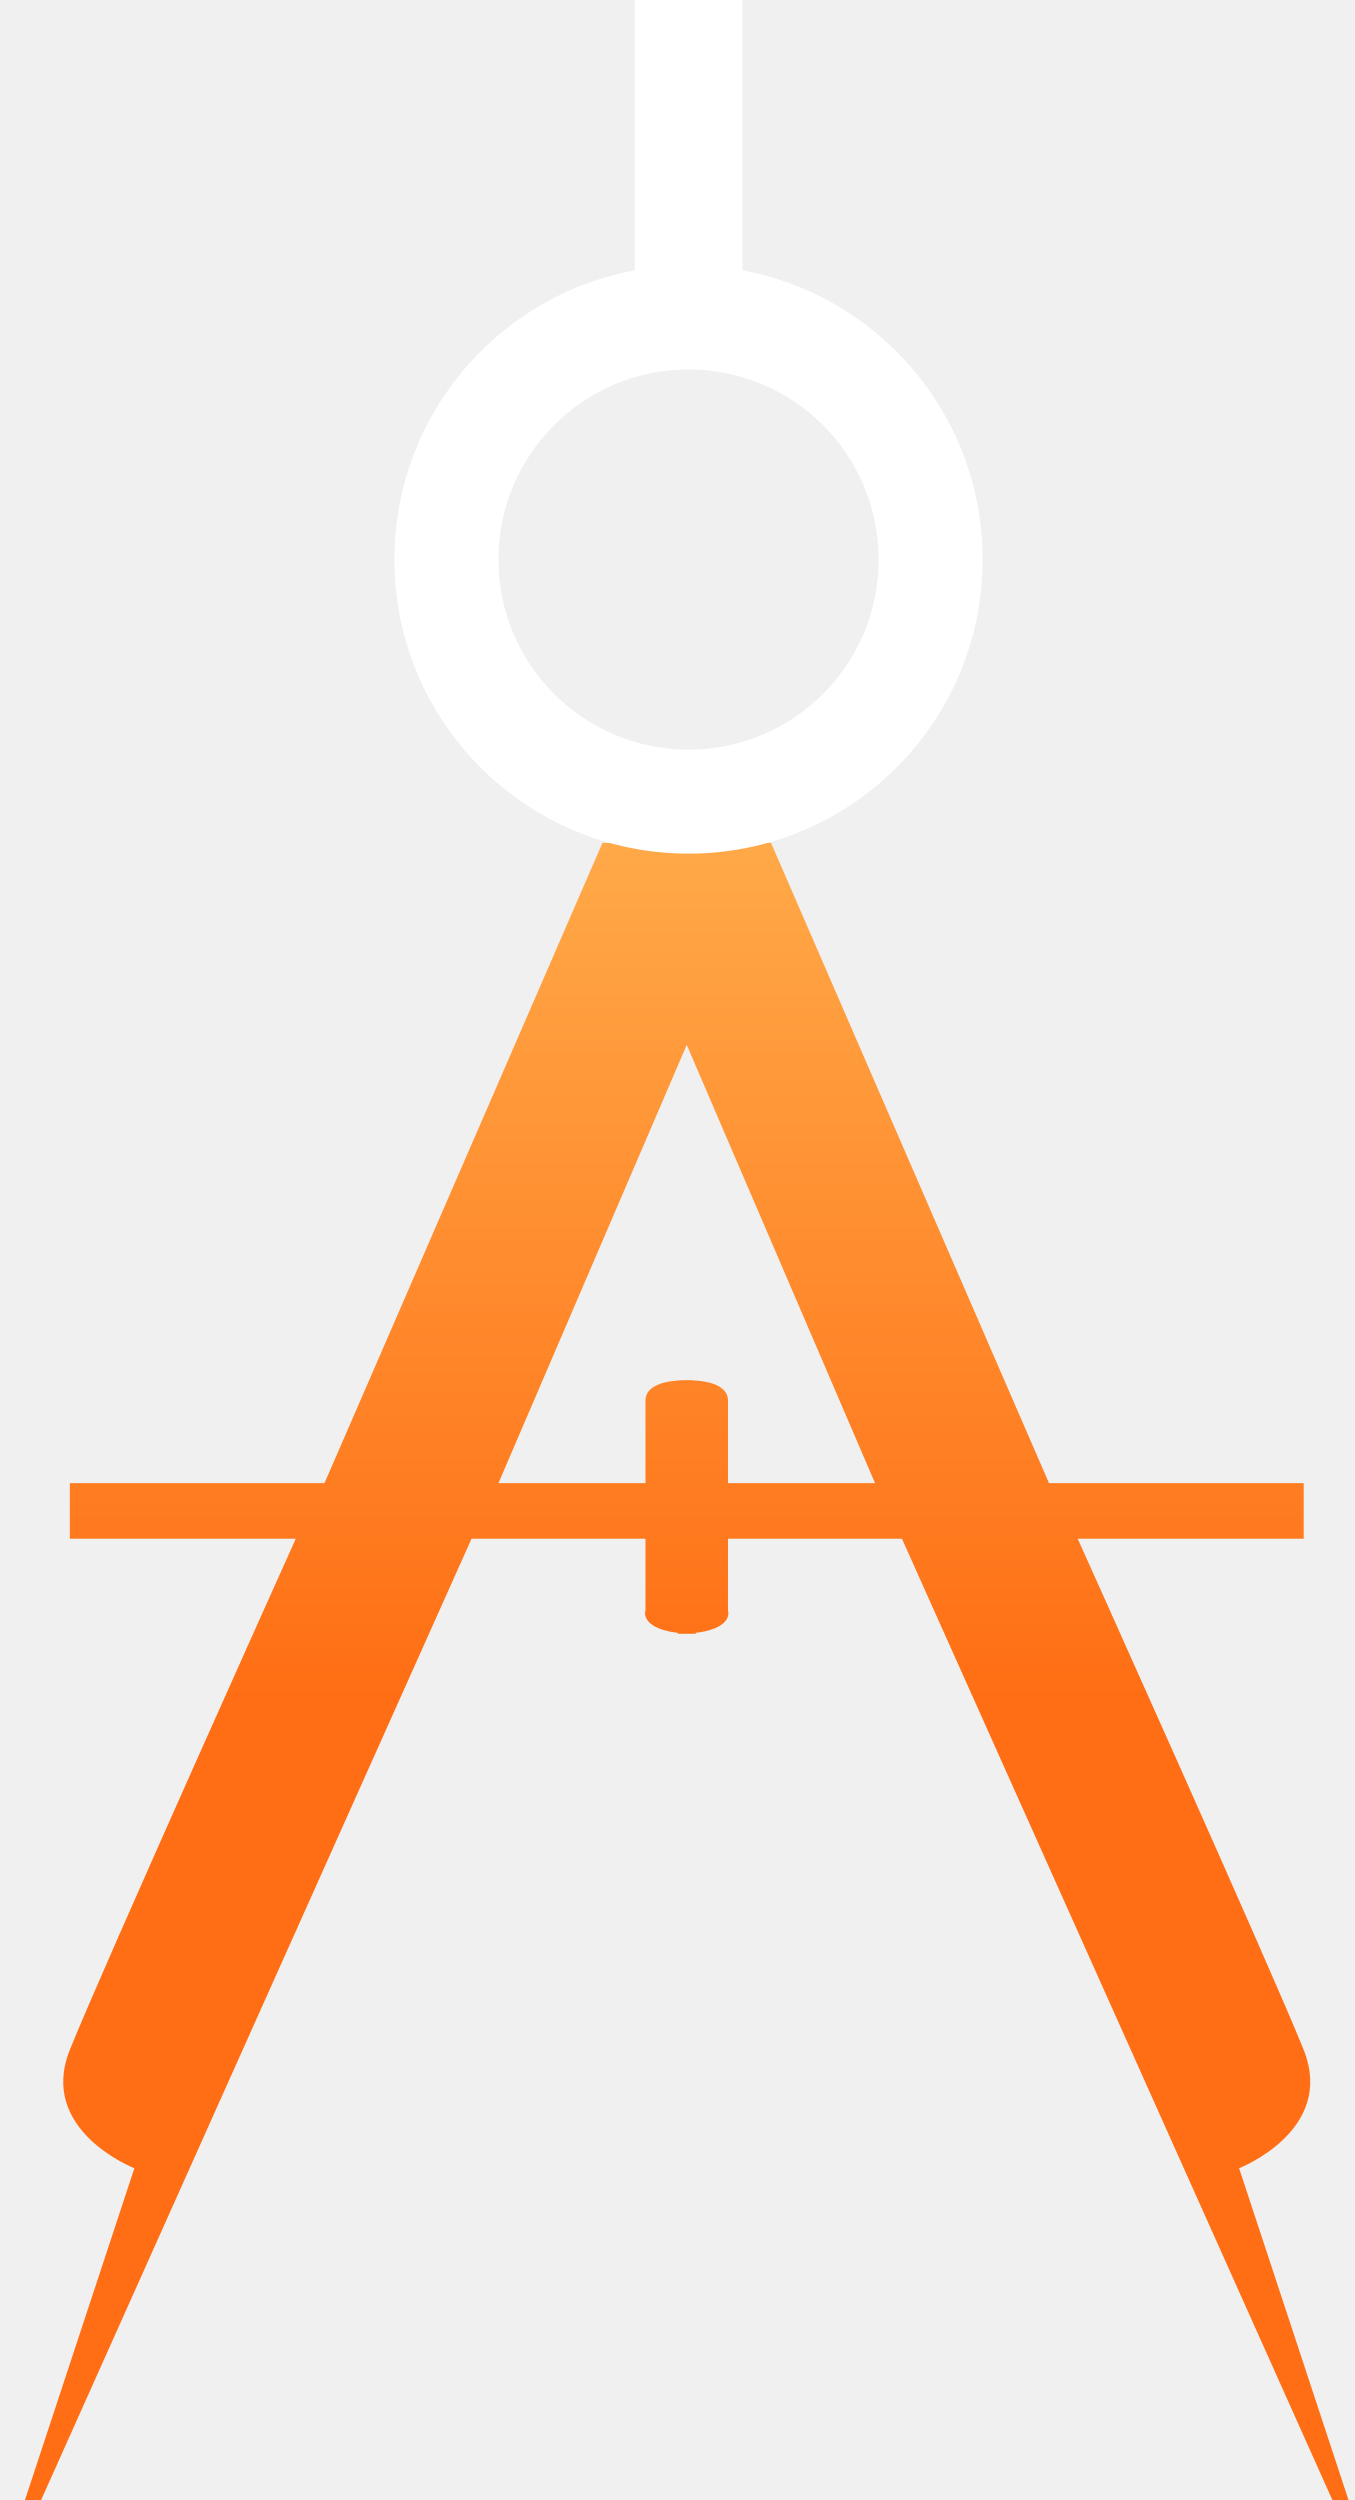
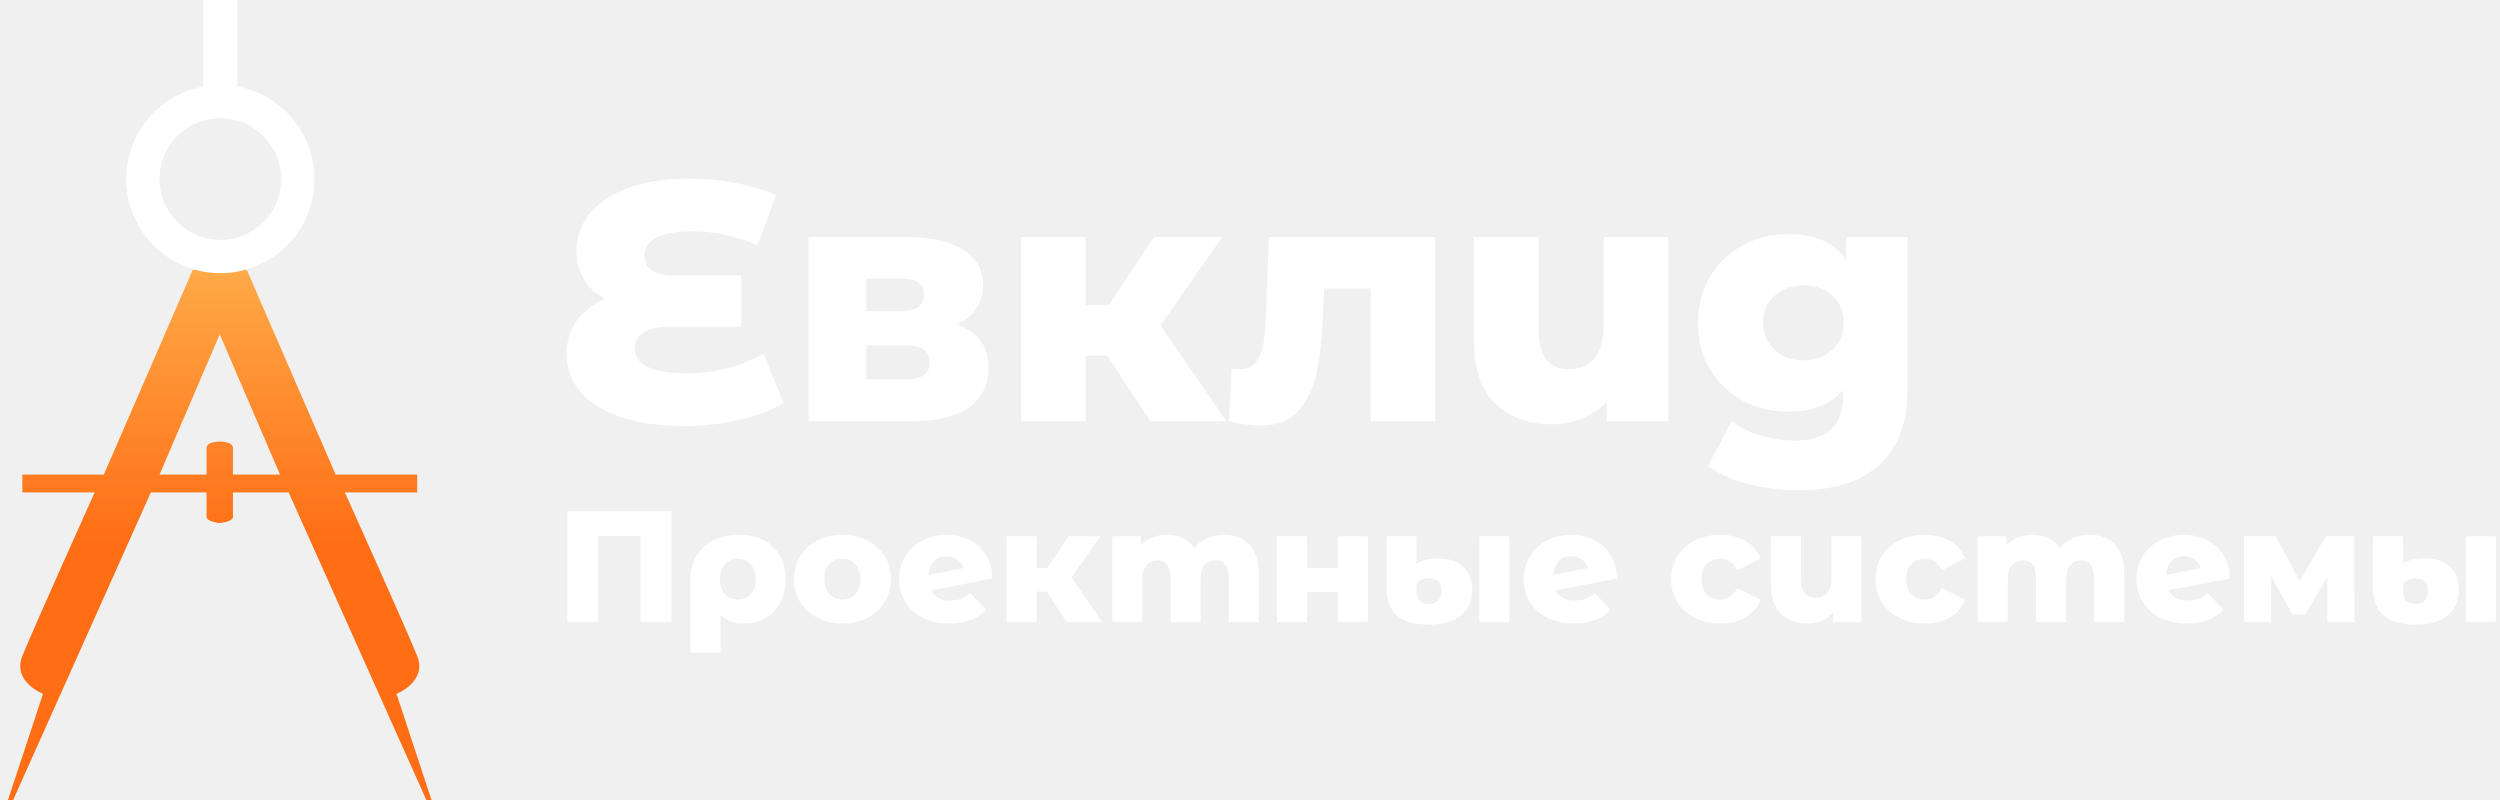
- <svg xmlns="http://www.w3.org/2000/svg" width="39" height="72" viewBox="0 0 39 72" fill="none">
+ <svg xmlns="http://www.w3.org/2000/svg" width="225" height="72" viewBox="0 0 225 72" fill="none">
+   <path d="M70.538 36.291C69.438 36.922 68.103 37.422 66.533 37.789C64.963 38.156 63.333 38.339 61.641 38.339C59.358 38.339 57.411 38.064 55.801 37.514C54.211 36.963 53.008 36.199 52.193 35.22C51.398 34.242 51 33.111 51 31.826C51 30.705 51.306 29.717 51.917 28.86C52.529 28.004 53.375 27.342 54.455 26.873C53.619 26.445 52.977 25.854 52.529 25.099C52.101 24.325 51.887 23.479 51.887 22.562C51.887 21.379 52.254 20.299 52.987 19.32C53.742 18.342 54.883 17.557 56.412 16.966C57.941 16.375 59.827 16.079 62.069 16.079C63.475 16.079 64.862 16.212 66.227 16.477C67.593 16.742 68.796 17.099 69.835 17.547L68.184 22.072C66.288 21.237 64.332 20.819 62.313 20.819C60.866 20.819 59.786 21.012 59.072 21.4C58.359 21.767 58.002 22.286 58.002 22.959C58.002 24.182 58.889 24.794 60.662 24.794H66.716V29.411H60.265C59.225 29.411 58.44 29.584 57.91 29.931C57.38 30.257 57.115 30.746 57.115 31.398C57.115 32.091 57.503 32.632 58.277 33.019C59.052 33.406 60.255 33.6 61.885 33.6C63.047 33.6 64.24 33.447 65.463 33.141C66.706 32.815 67.787 32.377 68.704 31.826L70.538 36.291Z" fill="white" />
+   <path d="M86.122 29.227C88.018 29.859 88.966 31.164 88.966 33.141C88.966 34.629 88.385 35.801 87.223 36.657C86.061 37.493 84.349 37.911 82.086 37.911H72.76V21.338H81.658C83.819 21.338 85.49 21.716 86.673 22.47C87.876 23.224 88.477 24.284 88.477 25.65C88.477 26.445 88.273 27.148 87.865 27.76C87.458 28.371 86.877 28.86 86.122 29.227ZM77.958 28.004H81.138C82.484 28.004 83.156 27.505 83.156 26.506C83.156 25.548 82.484 25.069 81.138 25.069H77.958V28.004ZM81.567 34.15C82.973 34.15 83.676 33.641 83.676 32.621C83.676 31.602 82.993 31.093 81.628 31.093H77.958V34.15H81.567Z" fill="white" />
+   <path d="M99.667 32.01H97.71V37.911H91.901V21.338H97.71V27.454H99.79L103.856 21.338H110.002L104.437 29.288L110.369 37.911H103.52L99.667 32.01Z" fill="white" />
+   <path d="M129.174 21.338V37.911H123.364V25.956H119.175L119.053 28.494C118.971 30.654 118.757 32.438 118.411 33.844C118.064 35.251 117.493 36.352 116.698 37.147C115.903 37.921 114.813 38.309 113.427 38.309C112.713 38.309 111.775 38.176 110.613 37.911L110.858 33.172C111.225 33.212 111.47 33.233 111.592 33.233C112.224 33.233 112.703 33.029 113.029 32.621C113.355 32.214 113.579 31.674 113.702 31.001C113.824 30.308 113.906 29.39 113.946 28.249L114.191 21.338H129.174Z" fill="white" />
+   <path d="M150.14 21.338V37.911H144.605V36.168C143.994 36.821 143.26 37.32 142.404 37.666C141.568 38.013 140.671 38.186 139.713 38.186C137.552 38.186 135.83 37.554 134.545 36.291C133.282 35.027 132.65 33.131 132.65 30.603V21.338H138.459V29.655C138.459 32.04 139.387 33.233 141.242 33.233C142.159 33.233 142.903 32.917 143.474 32.285C144.045 31.633 144.33 30.644 144.33 29.319V21.338H150.14Z" fill="white" />
+   <path d="M171.682 21.338V34.884C171.682 37.962 170.847 40.266 169.175 41.794C167.504 43.344 165.098 44.118 161.959 44.118C160.328 44.118 158.799 43.935 157.372 43.568C155.946 43.201 154.733 42.661 153.734 41.947L155.844 37.881C156.516 38.431 157.362 38.859 158.382 39.165C159.421 39.491 160.44 39.654 161.439 39.654C162.968 39.654 164.089 39.318 164.803 38.645C165.516 37.972 165.873 36.974 165.873 35.648V35.098C164.752 36.403 163.111 37.055 160.95 37.055C159.482 37.055 158.127 36.729 156.883 36.077C155.64 35.404 154.651 34.466 153.917 33.264C153.183 32.04 152.817 30.634 152.817 29.044C152.817 27.474 153.183 26.088 153.917 24.886C154.651 23.662 155.64 22.725 156.883 22.072C158.127 21.4 159.482 21.063 160.95 21.063C163.315 21.063 165.047 21.828 166.148 23.357V21.338H171.682ZM162.326 32.438C163.366 32.438 164.222 32.122 164.894 31.49C165.587 30.858 165.934 30.043 165.934 29.044C165.934 28.045 165.598 27.24 164.925 26.628C164.252 25.996 163.386 25.68 162.326 25.68C161.266 25.68 160.389 25.996 159.696 26.628C159.024 27.24 158.687 28.045 158.687 29.044C158.687 30.043 159.034 30.858 159.727 31.49C160.42 32.122 161.286 32.438 162.326 32.438Z" fill="white" />
+   <path d="M60.426 46.01V55.989H57.632V48.248H53.84V55.989H51.06V46.01H60.426Z" fill="white" />
+   <path d="M66.536 48.134C67.382 48.134 68.119 48.295 68.746 48.619C69.373 48.942 69.853 49.407 70.186 50.016C70.528 50.614 70.699 51.318 70.699 52.125C70.699 52.924 70.542 53.627 70.228 54.235C69.915 54.834 69.473 55.3 68.903 55.632C68.332 55.955 67.672 56.117 66.921 56.117C66.037 56.117 65.344 55.846 64.84 55.304V58.754H62.131V52.154C62.131 51.356 62.312 50.652 62.673 50.044C63.034 49.436 63.547 48.965 64.213 48.633C64.878 48.3 65.653 48.134 66.536 48.134ZM66.408 53.964C66.893 53.964 67.282 53.798 67.577 53.465C67.881 53.123 68.033 52.677 68.033 52.125C68.033 51.574 67.881 51.132 67.577 50.8C67.282 50.458 66.893 50.286 66.408 50.286C65.923 50.286 65.534 50.458 65.239 50.8C64.945 51.132 64.797 51.574 64.797 52.125C64.797 52.686 64.94 53.133 65.225 53.465C65.519 53.798 65.914 53.964 66.408 53.964Z" fill="white" />
+   <path d="M75.814 56.117C74.987 56.117 74.241 55.946 73.576 55.604C72.911 55.262 72.388 54.786 72.008 54.178C71.637 53.57 71.452 52.881 71.452 52.111C71.452 51.351 71.637 50.667 72.008 50.058C72.388 49.45 72.906 48.98 73.562 48.647C74.227 48.305 74.978 48.134 75.814 48.134C76.65 48.134 77.401 48.305 78.067 48.647C78.732 48.98 79.25 49.45 79.62 50.058C79.991 50.657 80.176 51.341 80.176 52.111C80.176 52.881 79.991 53.57 79.62 54.178C79.25 54.786 78.732 55.262 78.067 55.604C77.401 55.946 76.65 56.117 75.814 56.117ZM75.814 53.964C76.289 53.964 76.679 53.803 76.983 53.48C77.287 53.147 77.439 52.691 77.439 52.111C77.439 51.541 77.287 51.094 76.983 50.771C76.679 50.448 76.289 50.286 75.814 50.286C75.339 50.286 74.949 50.448 74.645 50.771C74.341 51.094 74.189 51.541 74.189 52.111C74.189 52.691 74.341 53.147 74.645 53.48C74.949 53.803 75.339 53.964 75.814 53.964Z" fill="white" />
+   <path d="M85.538 54.05C85.909 54.05 86.227 53.998 86.493 53.893C86.769 53.788 87.044 53.617 87.32 53.38L88.731 54.862C87.999 55.699 86.906 56.117 85.452 56.117C84.549 56.117 83.756 55.946 83.072 55.604C82.387 55.262 81.855 54.786 81.475 54.178C81.104 53.57 80.919 52.881 80.919 52.111C80.919 51.351 81.104 50.671 81.475 50.073C81.846 49.464 82.354 48.989 83 48.647C83.656 48.305 84.388 48.134 85.196 48.134C85.947 48.134 86.631 48.291 87.249 48.604C87.876 48.908 88.375 49.36 88.745 49.959C89.116 50.548 89.301 51.251 89.301 52.068L83.784 53.123C84.079 53.741 84.663 54.05 85.538 54.05ZM85.21 50.058C84.744 50.058 84.364 50.206 84.07 50.5C83.775 50.785 83.609 51.199 83.571 51.74L86.707 51.127C86.612 50.804 86.431 50.548 86.165 50.358C85.899 50.158 85.581 50.058 85.21 50.058Z" fill="white" />
+   <path d="M94.214 53.237H93.301V55.989H90.593V48.262H93.301V51.113H94.271L96.167 48.262H99.032L96.438 51.969L99.203 55.989H96.01L94.214 53.237Z" fill="white" />
+   <path d="M110.165 48.134C111.116 48.134 111.871 48.419 112.432 48.989C113.002 49.559 113.287 50.419 113.287 51.569V55.989H110.579V52.011C110.579 51.47 110.474 51.071 110.265 50.814C110.066 50.557 109.78 50.429 109.41 50.429C109.001 50.429 108.673 50.572 108.426 50.857C108.179 51.142 108.056 51.574 108.056 52.154V55.989H105.347V52.011C105.347 50.956 104.957 50.429 104.178 50.429C103.76 50.429 103.427 50.572 103.18 50.857C102.933 51.142 102.81 51.574 102.81 52.154V55.989H100.101V48.262H102.681V49.075C102.966 48.761 103.304 48.528 103.693 48.376C104.093 48.215 104.525 48.134 104.991 48.134C105.532 48.134 106.017 48.234 106.445 48.433C106.872 48.633 107.219 48.937 107.485 49.346C107.789 48.956 108.174 48.657 108.64 48.447C109.106 48.239 109.614 48.134 110.165 48.134Z" fill="white" />
+   <path d="M114.927 48.262H117.621V51.127H120.401V48.262H123.11V55.989H120.401V53.28H117.621V55.989H114.927V48.262Z" fill="white" />
+   <path d="M128.615 56.217C126.058 56.217 124.78 55.119 124.78 52.924V48.262H127.474V50.714C127.674 50.581 127.94 50.472 128.272 50.386C128.615 50.301 129.004 50.258 129.441 50.258C130.392 50.258 131.138 50.5 131.679 50.985C132.221 51.46 132.492 52.168 132.492 53.109C132.492 54.126 132.14 54.901 131.437 55.433C130.743 55.955 129.802 56.217 128.615 56.217ZM133.133 48.262H135.842V55.989H133.133V48.262ZM128.615 54.364C128.985 54.364 129.266 54.254 129.456 54.036C129.646 53.817 129.741 53.527 129.741 53.166C129.741 52.814 129.646 52.539 129.456 52.339C129.266 52.14 128.99 52.04 128.629 52.04C128.372 52.04 128.144 52.087 127.945 52.182C127.745 52.278 127.588 52.406 127.474 52.567V53.166C127.474 53.537 127.569 53.831 127.759 54.05C127.949 54.259 128.234 54.364 128.615 54.364Z" fill="white" />
+   <path d="M141.752 54.05C142.123 54.05 142.441 53.998 142.707 53.893C142.983 53.788 143.258 53.617 143.534 53.38L144.945 54.862C144.213 55.699 143.12 56.117 141.666 56.117C140.764 56.117 139.97 55.946 139.286 55.604C138.602 55.262 138.069 54.786 137.689 54.178C137.319 53.57 137.133 52.881 137.133 52.111C137.133 51.351 137.319 50.671 137.689 50.073C138.06 49.464 138.568 48.989 139.215 48.647C139.87 48.305 140.602 48.134 141.41 48.134C142.161 48.134 142.845 48.291 143.463 48.604C144.09 48.908 144.589 49.36 144.959 49.959C145.33 50.548 145.515 51.251 145.515 52.068L139.999 53.123C140.293 53.741 140.878 54.05 141.752 54.05ZM141.424 50.058C140.958 50.058 140.578 50.206 140.284 50.5C139.989 50.785 139.823 51.199 139.785 51.74L142.921 51.127C142.826 50.804 142.645 50.548 142.379 50.358C142.113 50.158 141.795 50.058 141.424 50.058Z" fill="white" />
+   <path d="M154.833 56.117C153.978 56.117 153.213 55.946 152.538 55.604C151.863 55.262 151.336 54.786 150.955 54.178C150.585 53.57 150.4 52.881 150.4 52.111C150.4 51.341 150.585 50.657 150.955 50.058C151.336 49.45 151.863 48.98 152.538 48.647C153.213 48.305 153.978 48.134 154.833 48.134C155.707 48.134 156.463 48.324 157.1 48.704C157.736 49.075 158.188 49.593 158.454 50.258L156.358 51.327C156.007 50.633 155.493 50.286 154.819 50.286C154.334 50.286 153.93 50.448 153.607 50.771C153.293 51.094 153.137 51.541 153.137 52.111C153.137 52.691 153.293 53.147 153.607 53.48C153.93 53.803 154.334 53.964 154.819 53.964C155.493 53.964 156.007 53.617 156.358 52.924L158.454 53.993C158.188 54.658 157.736 55.181 157.1 55.561C156.463 55.932 155.707 56.117 154.833 56.117Z" fill="white" />
+   <path d="M167.541 48.262V55.989H164.961V55.176C164.676 55.48 164.334 55.713 163.935 55.875C163.545 56.036 163.127 56.117 162.68 56.117C161.673 56.117 160.87 55.822 160.271 55.233C159.682 54.644 159.387 53.76 159.387 52.582V48.262H162.096V52.14C162.096 53.252 162.528 53.808 163.393 53.808C163.821 53.808 164.167 53.66 164.433 53.366C164.7 53.062 164.833 52.601 164.833 51.983V48.262H167.541Z" fill="white" />
+   <path d="M173.237 56.117C172.382 56.117 171.616 55.946 170.942 55.604C170.267 55.262 169.74 54.786 169.359 54.178C168.989 53.57 168.803 52.881 168.803 52.111C168.803 51.341 168.989 50.657 169.359 50.058C169.74 49.45 170.267 48.98 170.942 48.647C171.616 48.305 172.382 48.134 173.237 48.134C174.111 48.134 174.867 48.324 175.503 48.704C176.14 49.075 176.592 49.593 176.858 50.258L174.762 51.327C174.411 50.633 173.897 50.286 173.223 50.286C172.738 50.286 172.334 50.448 172.011 50.771C171.697 51.094 171.54 51.541 171.54 52.111C171.54 52.691 171.697 53.147 172.011 53.48C172.334 53.803 172.738 53.964 173.223 53.964C173.897 53.964 174.411 53.617 174.762 52.924L176.858 53.993C176.592 54.658 176.14 55.181 175.503 55.561C174.867 55.932 174.111 56.117 173.237 56.117Z" fill="white" />
+   <path d="M188.055 48.134C189.005 48.134 189.761 48.419 190.321 48.989C190.892 49.559 191.177 50.419 191.177 51.569V55.989H188.468V52.011C188.468 51.47 188.364 51.071 188.155 50.814C187.955 50.557 187.67 50.429 187.299 50.429C186.891 50.429 186.563 50.572 186.316 50.857C186.069 51.142 185.945 51.574 185.945 52.154V55.989H183.237V52.011C183.237 50.956 182.847 50.429 182.068 50.429C181.649 50.429 181.317 50.572 181.07 50.857C180.823 51.142 180.699 51.574 180.699 52.154V55.989H177.991V48.262H180.571V49.075C180.856 48.761 181.193 48.528 181.583 48.376C181.982 48.215 182.414 48.134 182.88 48.134C183.422 48.134 183.907 48.234 184.334 48.433C184.762 48.633 185.109 48.937 185.375 49.346C185.679 48.956 186.064 48.657 186.53 48.447C186.995 48.239 187.504 48.134 188.055 48.134Z" fill="white" />
+   <path d="M196.908 54.05C197.279 54.05 197.597 53.998 197.863 53.893C198.139 53.788 198.414 53.617 198.69 53.38L200.101 54.862C199.369 55.699 198.277 56.117 196.822 56.117C195.92 56.117 195.126 55.946 194.442 55.604C193.758 55.262 193.225 54.786 192.845 54.178C192.475 53.57 192.289 52.881 192.289 52.111C192.289 51.351 192.475 50.671 192.845 50.073C193.216 49.464 193.724 48.989 194.371 48.647C195.026 48.305 195.758 48.134 196.566 48.134C197.317 48.134 198.001 48.291 198.619 48.604C199.246 48.908 199.745 49.36 200.115 49.959C200.486 50.548 200.671 51.251 200.671 52.068L195.155 53.123C195.449 53.741 196.034 54.05 196.908 54.05ZM196.58 50.058C196.114 50.058 195.734 50.206 195.44 50.5C195.145 50.785 194.979 51.199 194.941 51.74L198.077 51.127C197.982 50.804 197.801 50.548 197.535 50.358C197.269 50.158 196.951 50.058 196.58 50.058Z" fill="white" />
+   <path d="M209.461 55.989V51.926L207.48 55.304H206.325L204.401 51.869V55.989H201.963V48.262H204.814L206.967 52.297L209.333 48.262H211.885L211.899 55.989H209.461Z" fill="white" />
+   <path d="M217.404 56.217C214.848 56.217 213.57 55.119 213.57 52.924V48.262H216.264V50.714C216.464 50.581 216.73 50.472 217.062 50.386C217.404 50.301 217.794 50.258 218.231 50.258C219.182 50.258 219.928 50.5 220.469 50.985C221.011 51.46 221.282 52.168 221.282 53.109C221.282 54.126 220.93 54.901 220.227 55.433C219.533 55.955 218.592 56.217 217.404 56.217ZM221.923 48.262H224.632V55.989H221.923V48.262ZM217.404 54.364C217.775 54.364 218.055 54.254 218.245 54.036C218.436 53.817 218.531 53.527 218.531 53.166C218.531 52.814 218.436 52.539 218.245 52.339C218.055 52.14 217.78 52.04 217.419 52.04C217.162 52.04 216.934 52.087 216.734 52.182C216.535 52.278 216.378 52.406 216.264 52.567V53.166C216.264 53.537 216.359 53.831 216.549 54.05C216.739 54.259 217.024 54.364 217.404 54.364Z" fill="white" />
  <path d="M9.345 42.714L17.351 24.275H20.036V29.492L14.355 42.714H18.59V40.339C18.59 39.76 19.554 39.719 20.036 39.77V47.053C18.714 47.053 18.521 46.605 18.59 46.382V44.316H13.58L1.184 72H0.719L3.87 62.445C3.87 62.445 1.081 61.36 2.011 59.036C2.94 56.712 8.518 44.316 8.518 44.316H2.011V42.714H9.345Z" fill="url(#paint0_linear)" />
  <path d="M30.211 42.714L22.206 24.275H19.52V29.492L25.201 42.714H20.966V40.339C20.966 39.76 20.002 39.719 19.52 39.77V47.053C20.842 47.053 21.035 46.605 20.966 46.382V44.316H25.976L38.372 72H38.837L35.686 62.445C35.686 62.445 38.475 61.36 37.546 59.036C36.616 56.712 31.038 44.316 31.038 44.316H37.546V42.714H30.211Z" fill="url(#paint1_linear)" />
  <path fill-rule="evenodd" clip-rule="evenodd" d="M19.83 21.59C22.854 21.59 25.305 19.139 25.305 16.115C25.305 13.091 22.854 10.64 19.83 10.64C16.806 10.64 14.355 13.091 14.355 16.115C14.355 19.139 16.806 21.59 19.83 21.59ZM19.83 24.585C24.508 24.585 28.3 20.793 28.3 16.115C28.3 11.437 24.508 7.644 19.83 7.644C15.152 7.644 11.359 11.437 11.359 16.115C11.359 20.793 15.152 24.585 19.83 24.585Z" fill="white" />
  <path d="M18.28 0H21.379V8.161H18.28V0Z" fill="white" />
  <defs>
    <linearGradient id="paint0_linear" x1="19.778" y1="24.275" x2="19.778" y2="72" gradientUnits="userSpaceOnUse">
      <stop stop-color="#FFA948" />
      <stop offset="0.516" stop-color="#FF6E14" />
    </linearGradient>
    <linearGradient id="paint1_linear" x1="19.778" y1="24.275" x2="19.778" y2="72" gradientUnits="userSpaceOnUse">
      <stop stop-color="#FFA948" />
      <stop offset="0.516" stop-color="#FF6E14" />
    </linearGradient>
  </defs>
</svg>
